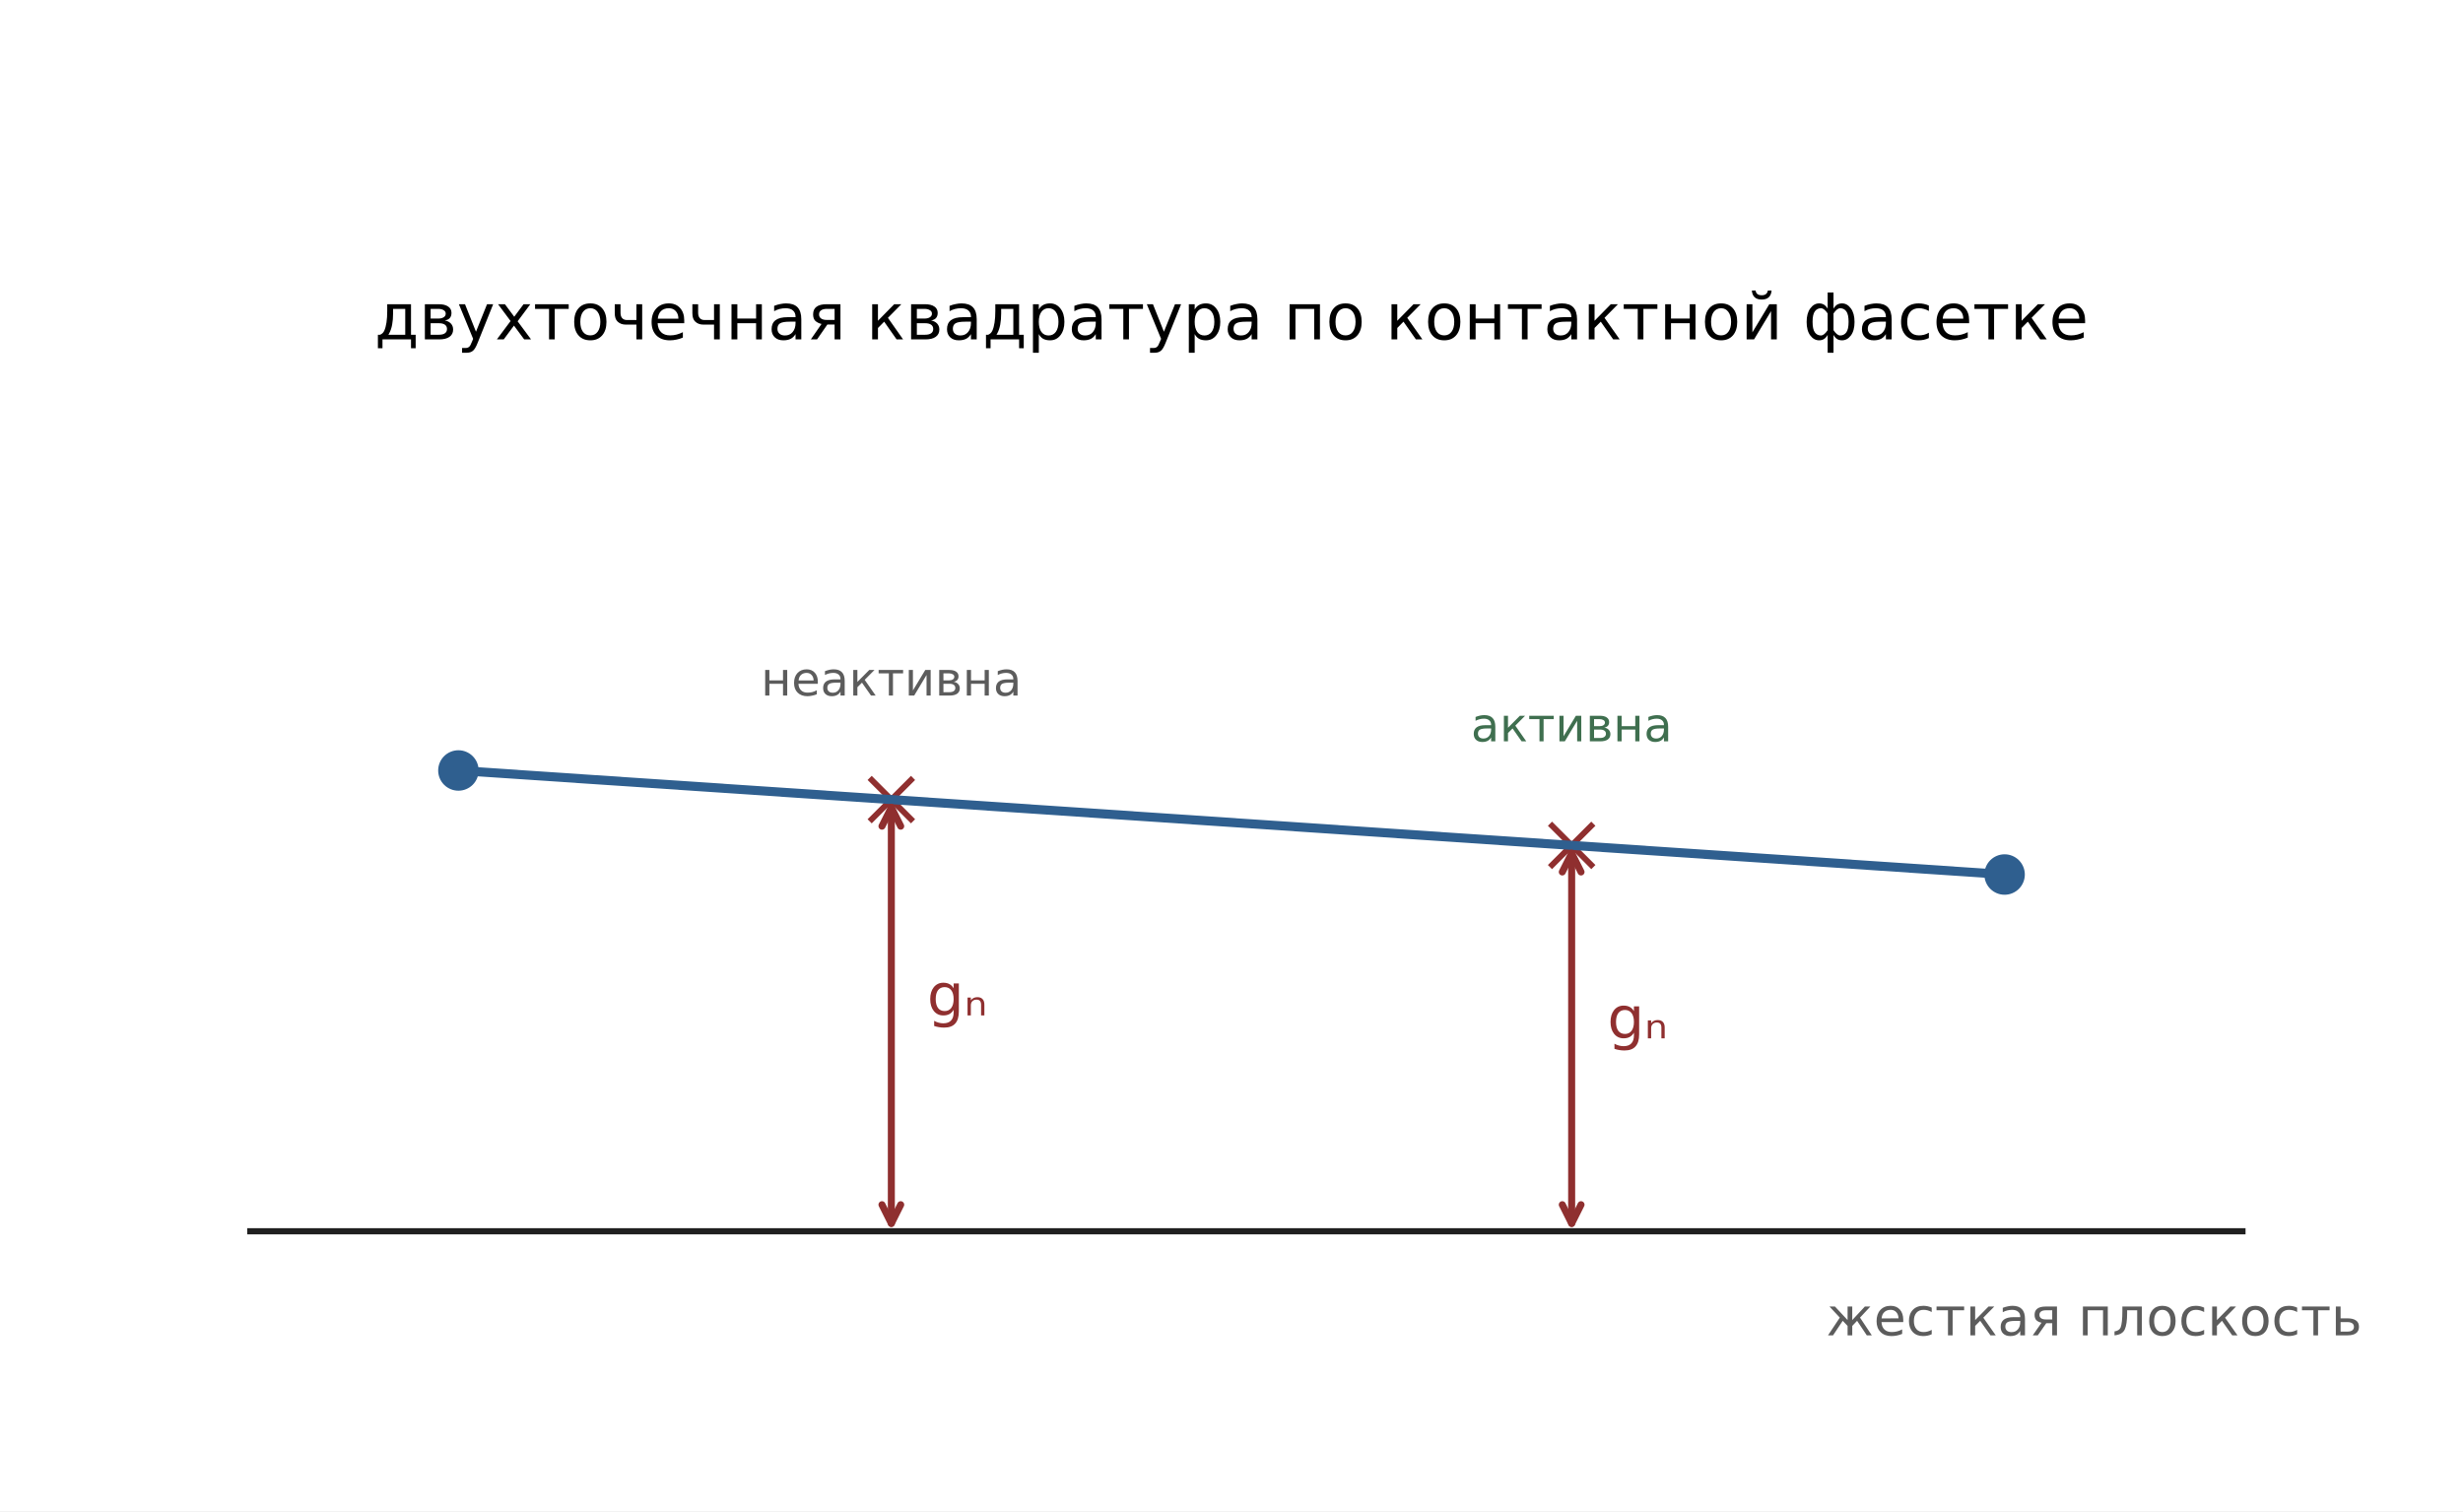
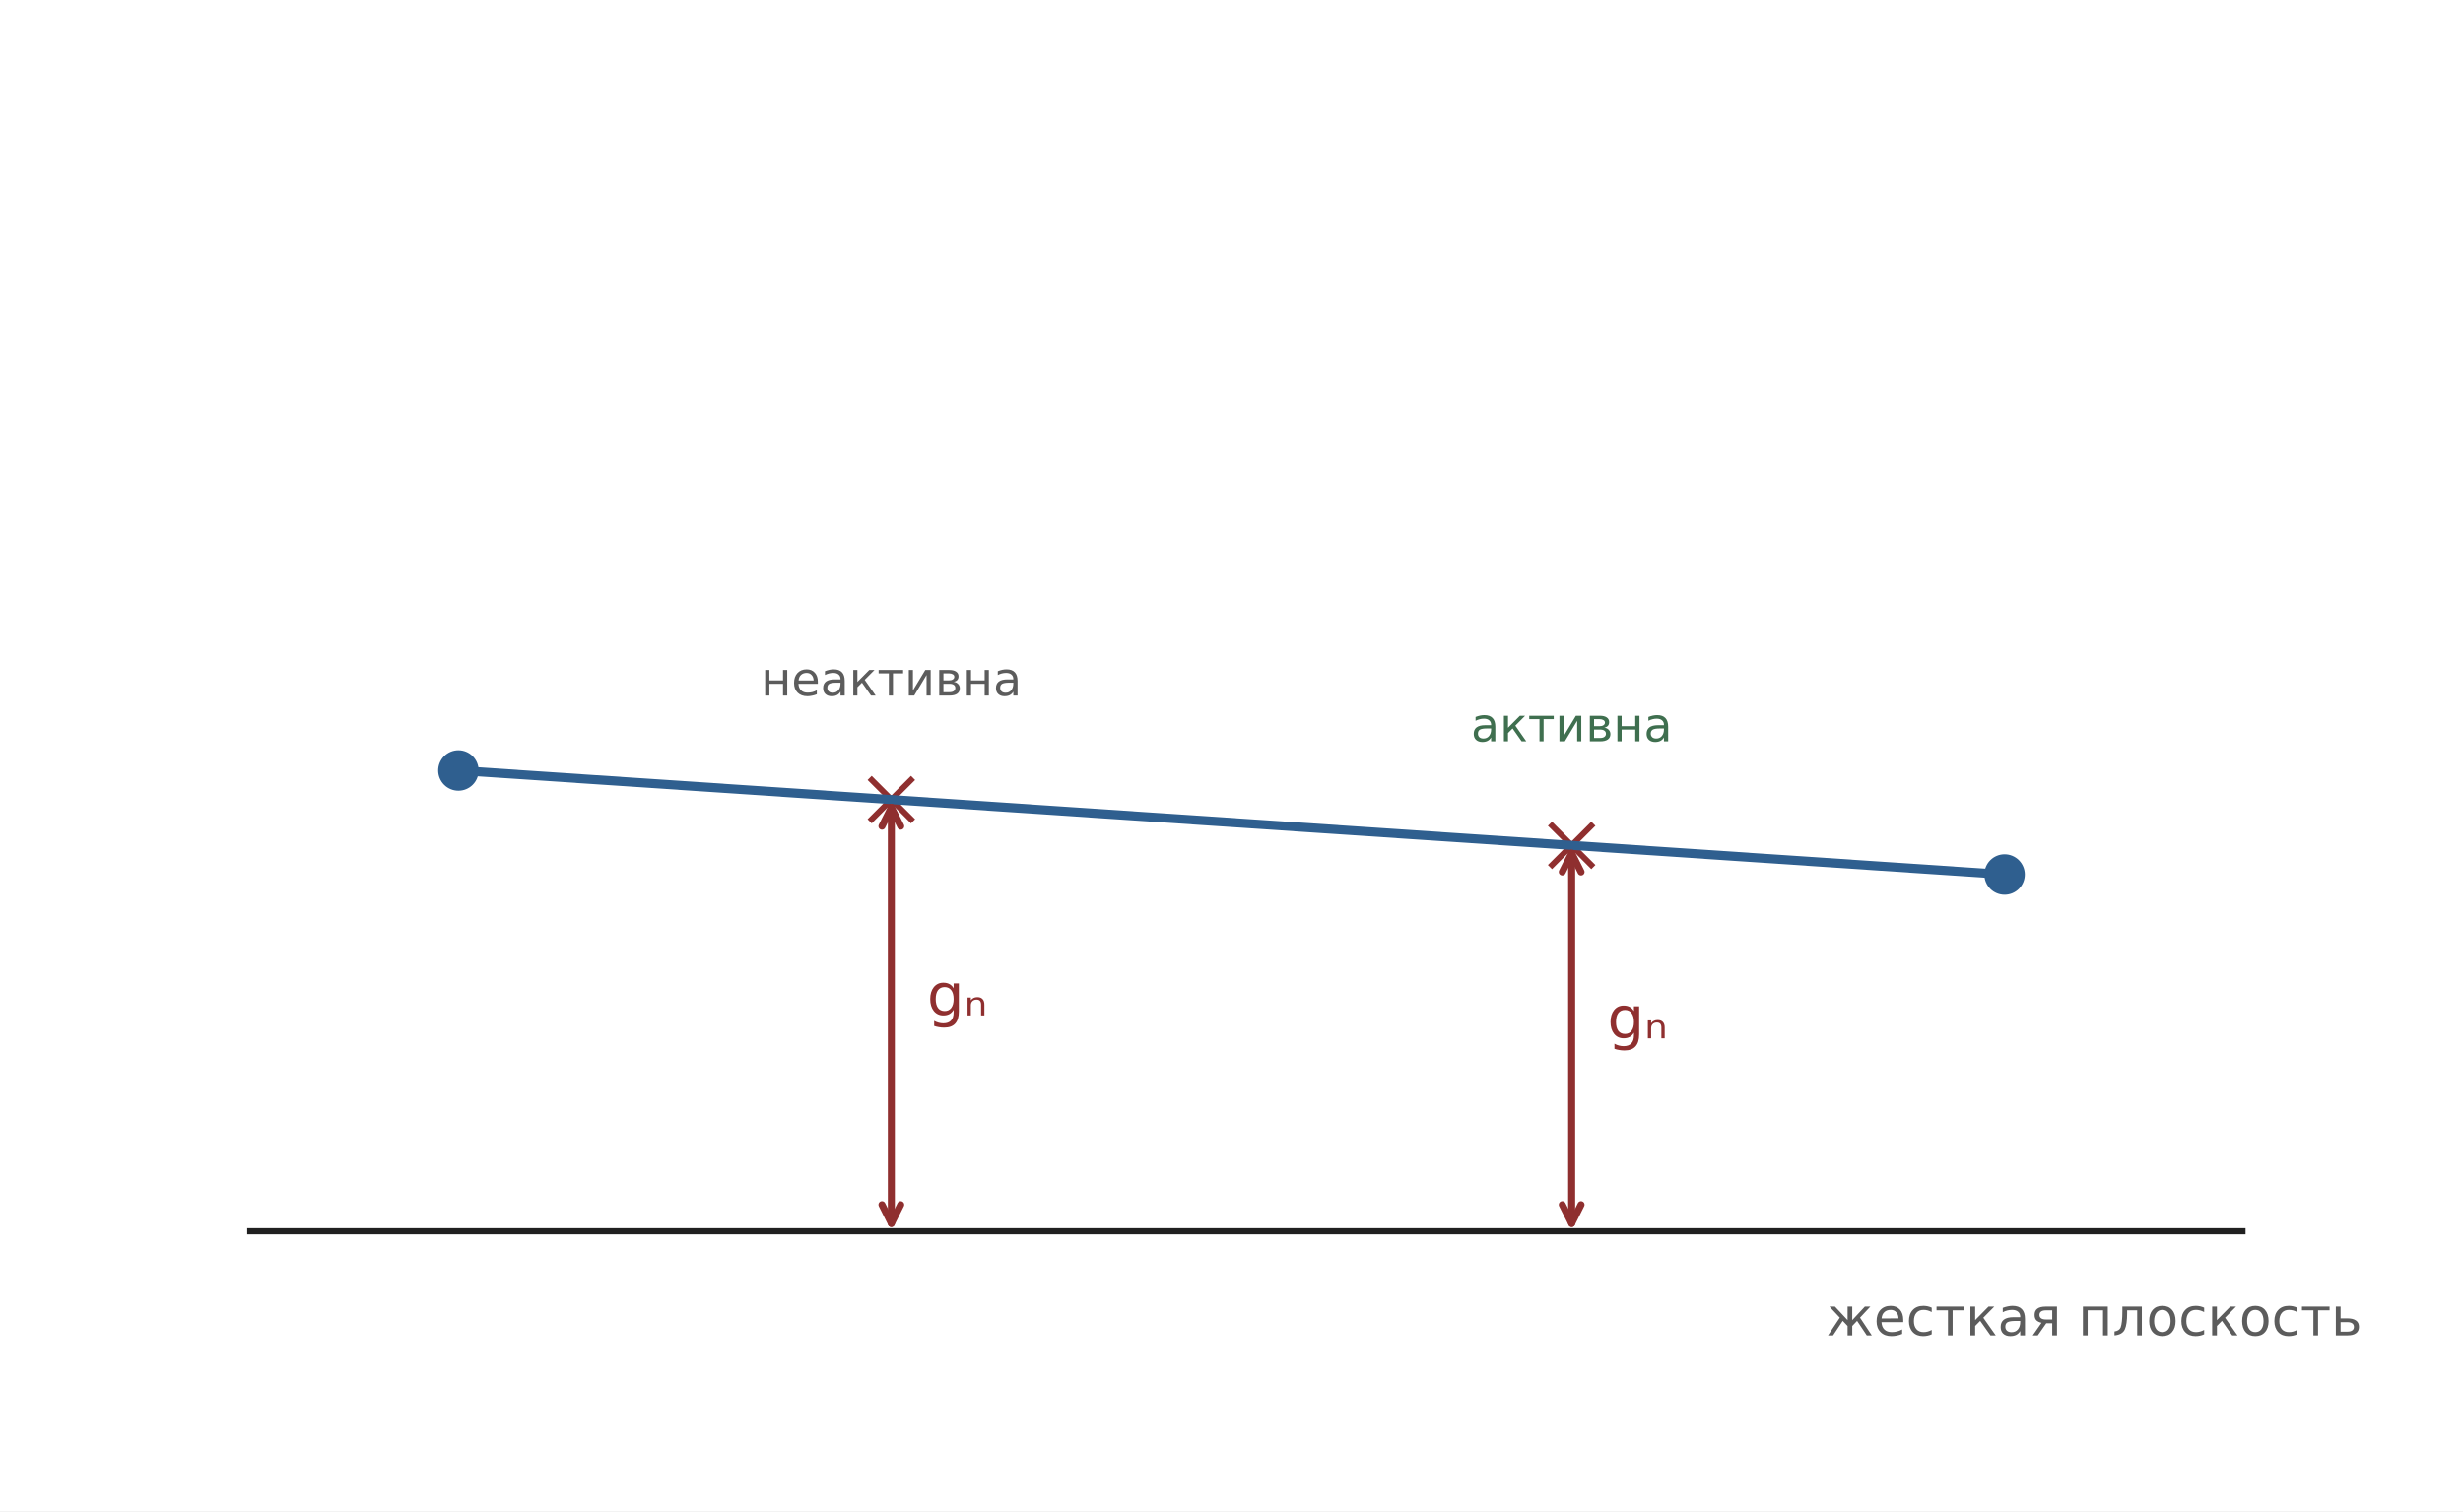
<svg xmlns="http://www.w3.org/2000/svg" xmlns:xlink="http://www.w3.org/1999/xlink" width="420.96pt" height="258.336pt" viewBox="0 0 420.96 258.336" version="1.1">
  <defs>
    <style type="text/css">*{stroke-linejoin: round; stroke-linecap: butt}</style>
  </defs>
  <g id="figure_1">
    <g id="patch_1">
      <path d="M 0 258.336  L 420.96 258.336  L 420.96 0  L 0 0  z " style="fill: #ffffff" />
    </g>
    <g id="axes_1">
      <g id="PathCollection_1">
        <defs>
-           <path id="mb86b962649" d="M 0 2.958  C 0.784 2.958 1.537 2.646 2.092 2.092  C 2.646 1.537 2.958 0.784 2.958 0  C 2.958 -0.784 2.646 -1.537 2.092 -2.092  C 1.537 -2.646 0.784 -2.958 0 -2.958  C -0.784 -2.958 -1.537 -2.646 -2.092 -2.092  C -2.646 -1.537 -2.958 -0.784 -2.958 0  C -2.958 0.784 -2.646 1.537 -2.092 2.092  C -1.537 2.646 -0.784 2.958 0 2.958  z " style="stroke: #2f5f8f" />
+           <path id="m09f75c617b" d="M 0 2.958  C 0.784 2.958 1.537 2.646 2.092 2.092  C 2.646 1.537 2.958 0.784 2.958 0  C 2.958 -0.784 2.646 -1.537 2.092 -2.092  C 1.537 -2.646 0.784 -2.958 0 -2.958  C -0.784 -2.958 -1.537 -2.646 -2.092 -2.092  C -2.646 -1.537 -2.958 -0.784 -2.958 0  C -2.958 0.784 -2.646 1.537 -2.092 2.092  C -1.537 2.646 -0.784 2.958 0 2.958  z " style="stroke: #2f5f8f" />
        </defs>
-         <g clip-path="url(#p941f069d05)">
-           <use xlink:href="#mb86b962649" x="78.348" y="131.709" style="fill: #2f5f8f; stroke: #2f5f8f" />
-           <use xlink:href="#mb86b962649" x="342.612" y="149.496" style="fill: #2f5f8f; stroke: #2f5f8f" />
+         <g clip-path="url(#p5cb3040d64)">
+           <use xlink:href="#m09f75c617b" x="78.348" y="131.709" style="fill: #2f5f8f; stroke: #2f5f8f" />
+           <use xlink:href="#m09f75c617b" x="342.612" y="149.496" style="fill: #2f5f8f; stroke: #2f5f8f" />
        </g>
      </g>
      <g id="PathCollection_2">
        <defs>
-           <path id="m524648d53f" d="M -3.708 3.708  L 3.708 -3.708  M -3.708 -3.708  L 3.708 3.708  " style="stroke: #8f2f2f" />
+           <path id="mebf7f3183d" d="M -3.708 3.708  L 3.708 -3.708  M -3.708 -3.708  L 3.708 3.708  " style="stroke: #8f2f2f" />
        </defs>
-         <g clip-path="url(#p941f069d05)">
-           <use xlink:href="#m524648d53f" x="152.342" y="136.689" style="fill: #8f2f2f; stroke: #8f2f2f" />
+         <g clip-path="url(#p5cb3040d64)">
+           <use xlink:href="#mebf7f3183d" x="152.342" y="136.689" style="fill: #8f2f2f; stroke: #8f2f2f" />
        </g>
      </g>
      <g id="PathCollection_3">
-         <g clip-path="url(#p941f069d05)">
-           <use xlink:href="#m524648d53f" x="268.618" y="144.516" style="fill: #8f2f2f; stroke: #8f2f2f" />
+         <g clip-path="url(#p5cb3040d64)">
+           <use xlink:href="#mebf7f3183d" x="268.618" y="144.516" style="fill: #8f2f2f; stroke: #8f2f2f" />
        </g>
      </g>
      <g id="line2d_1">
-         <path d="M 42.774 210.48  L 383.268 210.48  " clip-path="url(#p941f069d05)" style="fill: none; stroke: #202020; stroke-width: 1.05; stroke-linecap: square" />
+         <path d="M 42.774 210.48  L 383.268 210.48  " clip-path="url(#p5cb3040d64)" style="fill: none; stroke: #202020; stroke-width: 1.05; stroke-linecap: square" />
      </g>
      <g id="line2d_2">
-         <path d="M 78.348 131.709  L 342.612 149.496  " clip-path="url(#p941f069d05)" style="fill: none; stroke: #2f5f8f; stroke-width: 1.55; stroke-linecap: square" />
+         <path d="M 78.348 131.709  L 342.612 149.496  " clip-path="url(#p5cb3040d64)" style="fill: none; stroke: #2f5f8f; stroke-width: 1.55; stroke-linecap: square" />
      </g>
      <g id="text_1">
        <text style="font-size: 9px; font-family: 'DejaVu Sans'; text-anchor: start; fill: #5c5c5c" x="312.12" y="228.267" transform="rotate(-0 312.12 228.267)">жесткая плоскость</text>
      </g>
      <g id="patch_2">
        <path d="M 152.342 209.138  Q 152.342 173.585 152.342 138.031  " style="fill: none; stroke: #8f2f2f; stroke-width: 1.2; stroke-linecap: round" />
        <path d="M 153.942 205.938  L 152.342 209.138  L 150.742 205.938  " style="fill: none; stroke: #8f2f2f; stroke-width: 1.2; stroke-linecap: round" />
        <path d="M 150.742 141.231  L 152.342 138.031  L 153.942 141.231  " style="fill: none; stroke: #8f2f2f; stroke-width: 1.2; stroke-linecap: round" />
      </g>
      <g id="text_2">
        <text style="font-size: 10px; font-family: 'DejaVu Sans'; text-anchor: start; fill: #8f2f2f" x="158.44" y="173.585" transform="rotate(-0 158.4403 173.5847)">gₙ</text>
      </g>
      <g id="text_3">
        <text style="font-size: 8px; font-family: 'DejaVu Sans'; text-anchor: middle; fill: #5c5c5c" x="152.342" y="118.902" transform="rotate(-0 152.3419 118.9024)">неактивна</text>
      </g>
      <g id="patch_3">
        <path d="M 268.618 209.138  Q 268.618 177.498 268.618 145.857  " style="fill: none; stroke: #8f2f2f; stroke-width: 1.2; stroke-linecap: round" />
        <path d="M 270.218 205.938  L 268.618 209.138  L 267.018 205.938  " style="fill: none; stroke: #8f2f2f; stroke-width: 1.2; stroke-linecap: round" />
        <path d="M 267.018 149.057  L 268.618 145.857  L 270.218 149.057  " style="fill: none; stroke: #8f2f2f; stroke-width: 1.2; stroke-linecap: round" />
      </g>
      <g id="text_4">
        <text style="font-size: 10px; font-family: 'DejaVu Sans'; text-anchor: start; fill: #8f2f2f" x="274.716" y="177.498" transform="rotate(-0 274.7165 177.4978)">gₙ</text>
      </g>
      <g id="text_5">
        <text style="font-size: 8px; font-family: 'DejaVu Sans'; text-anchor: middle; fill: #3f6f4f" x="268.618" y="126.729" transform="rotate(-0 268.6181 126.7286)">активна</text>
      </g>
-       <g id="text_6">
-         <text style="font-size: 11px; font-family: 'DejaVu Sans'; text-anchor: middle" x="210.48" y="58.02" transform="rotate(-0 210.48 58.02)">двухточечная квадратура по контактной фасетке</text>
-       </g>
    </g>
  </g>
  <defs>
-     <clipPath id="p941f069d05">
+     <clipPath id="p5cb3040d64">
      <rect x="7.2" y="7.2" width="406.56" height="243.936" />
    </clipPath>
  </defs>
</svg>
